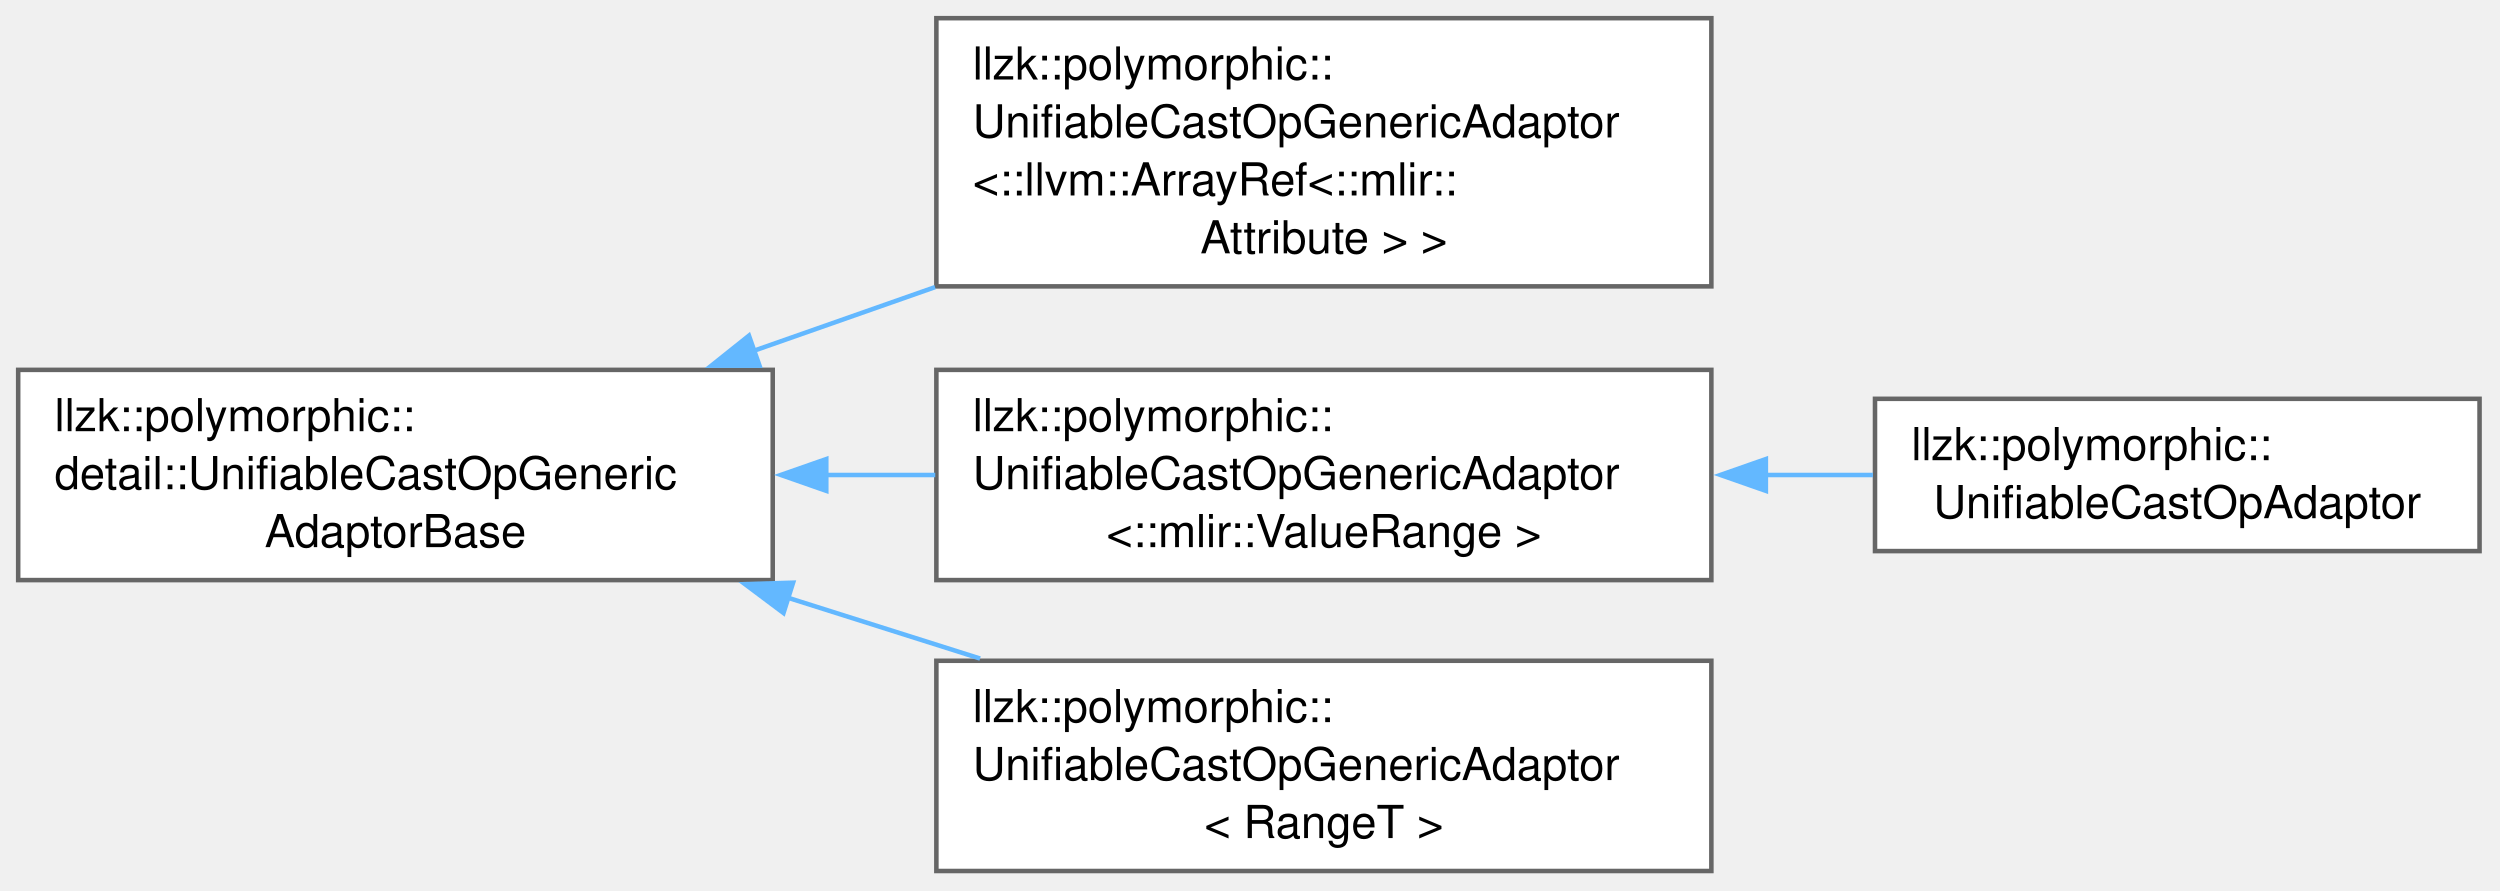
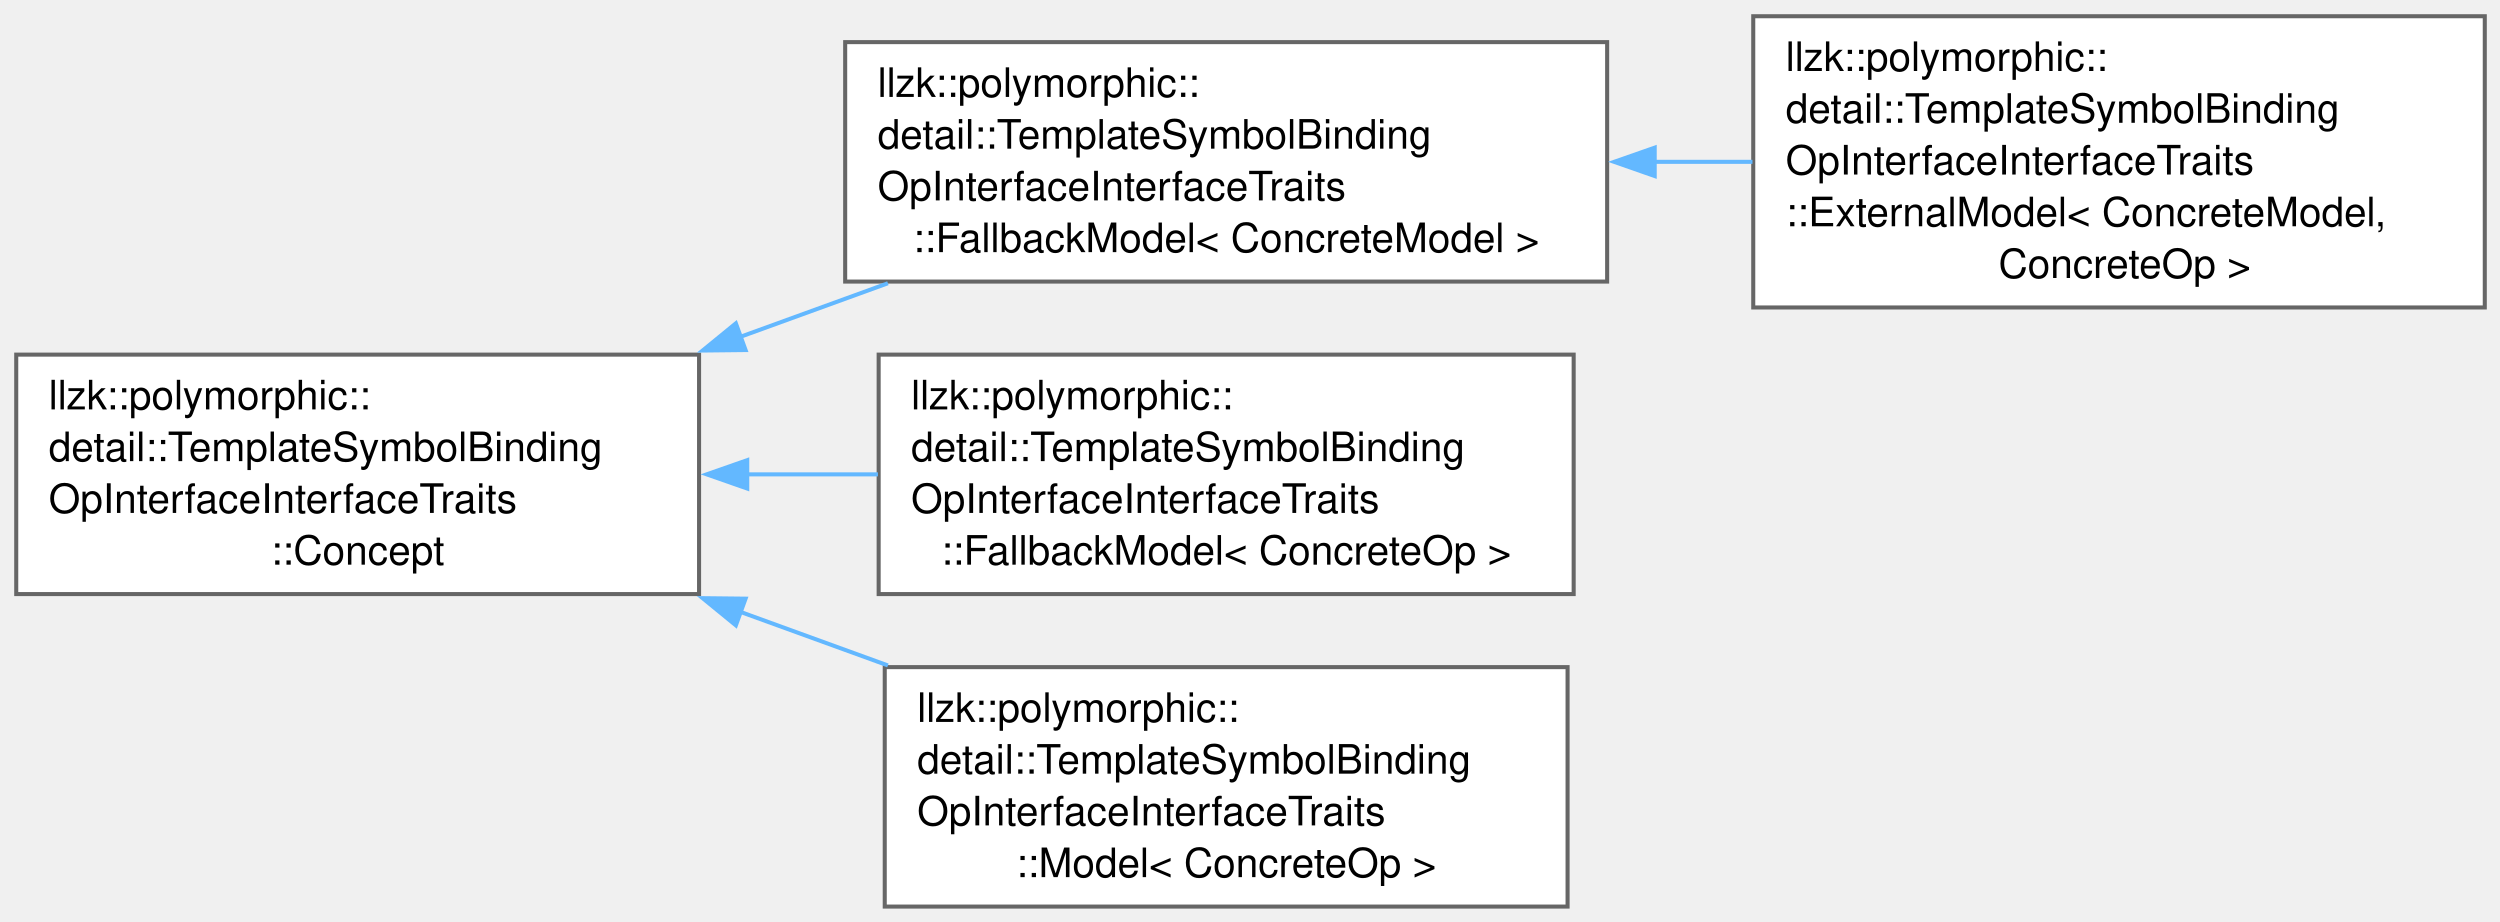
- <svg xmlns="http://www.w3.org/2000/svg" xmlns:xlink="http://www.w3.org/1999/xlink" width="550pt" height="196pt" viewBox="0.00 0.00 550.00 196.00">
-   <g id="graph0" class="graph" transform="scale(1 1) rotate(0) translate(4 191.62)">
+ <svg xmlns="http://www.w3.org/2000/svg" xmlns:xlink="http://www.w3.org/1999/xlink" width="616pt" height="227pt" viewBox="0.00 0.00 616.00 227.00">
+   <g id="graph0" class="graph" transform="scale(1 1) rotate(0) translate(4 223.38)">
    <g id="Node000000" class="node">
      <g id="a_Node000000">
-         <a xlink:href="classllzk_1_1polymorphic_1_1detail_1_1UnifiableCastOpGenericAdaptorBase.html" target="_top" xlink:title=" ">
-           <polygon fill="white" stroke="#666666" points="166,-110.25 0,-110.25 0,-64 166,-64 166,-110.25" />
-           <text xml:space="preserve" text-anchor="start" x="8" y="-96.75" font-family="Helvetica,sans-Serif" font-size="10.00">llzk::polymorphic::</text>
-           <text xml:space="preserve" text-anchor="start" x="8" y="-84" font-family="Helvetica,sans-Serif" font-size="10.00">detail::UnifiableCastOpGeneric</text>
-           <text xml:space="preserve" text-anchor="middle" x="83" y="-71.25" font-family="Helvetica,sans-Serif" font-size="10.00">AdaptorBase</text>
+         <a xlink:href="structllzk_1_1polymorphic_1_1detail_1_1TemplateSymbolBindingOpInterfaceInterfaceTraits_1_1Concept.html" target="_top" xlink:title=" ">
+           <polygon fill="white" stroke="#666666" points="168.25,-136 0,-136 0,-77 168.25,-77 168.25,-136" />
+           <text xml:space="preserve" text-anchor="start" x="8" y="-122.5" font-family="Helvetica,sans-Serif" font-size="10.00">llzk::polymorphic::</text>
+           <text xml:space="preserve" text-anchor="start" x="8" y="-109.75" font-family="Helvetica,sans-Serif" font-size="10.00">detail::TemplateSymbolBinding</text>
+           <text xml:space="preserve" text-anchor="start" x="8" y="-97" font-family="Helvetica,sans-Serif" font-size="10.00">OpInterfaceInterfaceTraits</text>
+           <text xml:space="preserve" text-anchor="middle" x="84.12" y="-84.25" font-family="Helvetica,sans-Serif" font-size="10.00">::Concept</text>
        </a>
      </g>
    </g>
    <g id="Node000001" class="node">
      <g id="a_Node000001">
-         <a xlink:href="classllzk_1_1polymorphic_1_1UnifiableCastOpGenericAdaptor.html" target="_top" xlink:title=" ">
-           <polygon fill="white" stroke="#666666" points="372.5,-187.62 202,-187.62 202,-128.62 372.5,-128.62 372.5,-187.62" />
-           <text xml:space="preserve" text-anchor="start" x="210" y="-174.12" font-family="Helvetica,sans-Serif" font-size="10.00">llzk::polymorphic::</text>
-           <text xml:space="preserve" text-anchor="start" x="210" y="-161.38" font-family="Helvetica,sans-Serif" font-size="10.00">UnifiableCastOpGenericAdaptor</text>
-           <text xml:space="preserve" text-anchor="start" x="210" y="-148.62" font-family="Helvetica,sans-Serif" font-size="10.00">&lt;::llvm::ArrayRef&lt;::mlir::</text>
-           <text xml:space="preserve" text-anchor="middle" x="287.25" y="-135.88" font-family="Helvetica,sans-Serif" font-size="10.00">Attribute &gt; &gt;</text>
+         <a xlink:href="classllzk_1_1polymorphic_1_1detail_1_1TemplateSymbolBindingOpInterfaceInterfaceTraits_1_1FallbackModel.html" target="_top" xlink:title=" ">
+           <polygon fill="white" stroke="#666666" points="392,-213 204.25,-213 204.25,-154 392,-154 392,-213" />
+           <text xml:space="preserve" text-anchor="start" x="212.25" y="-199.5" font-family="Helvetica,sans-Serif" font-size="10.00">llzk::polymorphic::</text>
+           <text xml:space="preserve" text-anchor="start" x="212.25" y="-186.75" font-family="Helvetica,sans-Serif" font-size="10.00">detail::TemplateSymbolBinding</text>
+           <text xml:space="preserve" text-anchor="start" x="212.25" y="-174" font-family="Helvetica,sans-Serif" font-size="10.00">OpInterfaceInterfaceTraits</text>
+           <text xml:space="preserve" text-anchor="middle" x="298.12" y="-161.25" font-family="Helvetica,sans-Serif" font-size="10.00">::FallbackModel&lt; ConcreteModel &gt;</text>
        </a>
      </g>
    </g>
-     <g id="edge367_Node000000_Node000001" class="edge">
-       <g id="a_edge367_Node000000_Node000001">
+     <g id="edge362_Node000000_Node000001" class="edge">
+       <g id="a_edge362_Node000000_Node000001">
        <a xlink:title=" ">
-           <path fill="none" stroke="#63b8ff" d="M161.87,-114.46C174.92,-119.04 188.51,-123.81 201.71,-128.45" />
-           <polygon fill="#63b8ff" stroke="#63b8ff" points="163.09,-111.18 152.49,-111.17 160.77,-117.78 163.09,-111.18" />
+           <path fill="none" stroke="#63b8ff" d="M178.3,-140.34C190.45,-144.75 202.82,-149.25 214.78,-153.59" />
+           <polygon fill="#63b8ff" stroke="#63b8ff" points="179.71,-137.13 169.12,-137.01 177.32,-143.71 179.71,-137.13" />
+         </a>
+       </g>
+     </g>
+     <g id="Node000003" class="node">
+       <g id="a_Node000003">
+         <a xlink:href="classllzk_1_1polymorphic_1_1detail_1_1TemplateSymbolBindingOpInterfaceInterfaceTraits_1_1FallbackModel.html" target="_top" xlink:title=" ">
+           <polygon fill="white" stroke="#666666" points="383.75,-136 212.5,-136 212.5,-77 383.75,-77 383.75,-136" />
+           <text xml:space="preserve" text-anchor="start" x="220.5" y="-122.5" font-family="Helvetica,sans-Serif" font-size="10.00">llzk::polymorphic::</text>
+           <text xml:space="preserve" text-anchor="start" x="220.5" y="-109.75" font-family="Helvetica,sans-Serif" font-size="10.00">detail::TemplateSymbolBinding</text>
+           <text xml:space="preserve" text-anchor="start" x="220.5" y="-97" font-family="Helvetica,sans-Serif" font-size="10.00">OpInterfaceInterfaceTraits</text>
+           <text xml:space="preserve" text-anchor="middle" x="298.12" y="-84.25" font-family="Helvetica,sans-Serif" font-size="10.00">::FallbackModel&lt; ConcreteOp &gt;</text>
+         </a>
+       </g>
+     </g>
+     <g id="edge364_Node000000_Node000003" class="edge">
+       <g id="a_edge364_Node000000_Node000003">
+         <a xlink:title=" ">
+           <path fill="none" stroke="#63b8ff" d="M179.82,-106.5C190.65,-106.5 201.64,-106.5 212.33,-106.5" />
+           <polygon fill="#63b8ff" stroke="#63b8ff" points="180.12,-103 170.12,-106.5 180.12,-110 180.12,-103" />
+         </a>
+       </g>
+     </g>
+     <g id="Node000004" class="node">
+       <g id="a_Node000004">
+         <a xlink:href="classllzk_1_1polymorphic_1_1detail_1_1TemplateSymbolBindingOpInterfaceInterfaceTraits_1_1Model.html" target="_top" xlink:title=" ">
+           <polygon fill="white" stroke="#666666" points="382.25,-59 214,-59 214,0 382.25,0 382.25,-59" />
+           <text xml:space="preserve" text-anchor="start" x="222" y="-45.5" font-family="Helvetica,sans-Serif" font-size="10.00">llzk::polymorphic::</text>
+           <text xml:space="preserve" text-anchor="start" x="222" y="-32.75" font-family="Helvetica,sans-Serif" font-size="10.00">detail::TemplateSymbolBinding</text>
+           <text xml:space="preserve" text-anchor="start" x="222" y="-20" font-family="Helvetica,sans-Serif" font-size="10.00">OpInterfaceInterfaceTraits</text>
+           <text xml:space="preserve" text-anchor="middle" x="298.12" y="-7.25" font-family="Helvetica,sans-Serif" font-size="10.00">::Model&lt; ConcreteOp &gt;</text>
+         </a>
+       </g>
+     </g>
+     <g id="edge365_Node000000_Node000004" class="edge">
+       <g id="a_edge365_Node000000_Node000004">
+         <a xlink:title=" ">
+           <path fill="none" stroke="#63b8ff" d="M178.3,-72.66C190.45,-68.25 202.82,-63.75 214.78,-59.41" />
+           <polygon fill="#63b8ff" stroke="#63b8ff" points="177.32,-69.29 169.12,-75.99 179.71,-75.87 177.32,-69.29" />
        </a>
      </g>
    </g>
    <g id="Node000002" class="node">
      <g id="a_Node000002">
-         <a xlink:href="classllzk_1_1polymorphic_1_1UnifiableCastOpGenericAdaptor.html" target="_top" xlink:title=" ">
-           <polygon fill="white" stroke="#666666" points="372.5,-110.25 202,-110.25 202,-64 372.5,-64 372.5,-110.25" />
-           <text xml:space="preserve" text-anchor="start" x="210" y="-96.75" font-family="Helvetica,sans-Serif" font-size="10.00">llzk::polymorphic::</text>
-           <text xml:space="preserve" text-anchor="start" x="210" y="-84" font-family="Helvetica,sans-Serif" font-size="10.00">UnifiableCastOpGenericAdaptor</text>
-           <text xml:space="preserve" text-anchor="middle" x="287.25" y="-71.25" font-family="Helvetica,sans-Serif" font-size="10.00">&lt;::mlir::ValueRange &gt;</text>
+         <a xlink:href="classllzk_1_1polymorphic_1_1detail_1_1TemplateSymbolBindingOpInterfaceInterfaceTraits_1_1ExternalModel.html" target="_top" xlink:title=" ">
+           <polygon fill="white" stroke="#666666" points="608.25,-219.38 428,-219.38 428,-147.62 608.25,-147.62 608.25,-219.38" />
+           <text xml:space="preserve" text-anchor="start" x="436" y="-205.88" font-family="Helvetica,sans-Serif" font-size="10.00">llzk::polymorphic::</text>
+           <text xml:space="preserve" text-anchor="start" x="436" y="-193.12" font-family="Helvetica,sans-Serif" font-size="10.00">detail::TemplateSymbolBinding</text>
+           <text xml:space="preserve" text-anchor="start" x="436" y="-180.38" font-family="Helvetica,sans-Serif" font-size="10.00">OpInterfaceInterfaceTraits</text>
+           <text xml:space="preserve" text-anchor="start" x="436" y="-167.62" font-family="Helvetica,sans-Serif" font-size="10.00">::ExternalModel&lt; ConcreteModel,</text>
+           <text xml:space="preserve" text-anchor="middle" x="518.12" y="-154.88" font-family="Helvetica,sans-Serif" font-size="10.00"> ConcreteOp &gt;</text>
        </a>
      </g>
    </g>
-     <g id="edge368_Node000000_Node000002" class="edge">
-       <g id="a_edge368_Node000000_Node000002">
+     <g id="edge363_Node000001_Node000002" class="edge">
+       <g id="a_edge363_Node000001_Node000002">
        <a xlink:title=" ">
-           <path fill="none" stroke="#63b8ff" d="M177.59,-87.12C185.65,-87.12 193.78,-87.12 201.76,-87.12" />
-           <polygon fill="#63b8ff" stroke="#63b8ff" points="177.78,-83.63 167.78,-87.13 177.78,-90.63 177.78,-83.63" />
-         </a>
-       </g>
-     </g>
-     <g id="Node000004" class="node">
-       <g id="a_Node000004">
-         <a xlink:href="classllzk_1_1polymorphic_1_1UnifiableCastOpGenericAdaptor.html" target="_top" xlink:title=" ">
-           <polygon fill="white" stroke="#666666" points="372.5,-46.25 202,-46.25 202,0 372.5,0 372.5,-46.25" />
-           <text xml:space="preserve" text-anchor="start" x="210" y="-32.75" font-family="Helvetica,sans-Serif" font-size="10.00">llzk::polymorphic::</text>
-           <text xml:space="preserve" text-anchor="start" x="210" y="-20" font-family="Helvetica,sans-Serif" font-size="10.00">UnifiableCastOpGenericAdaptor</text>
-           <text xml:space="preserve" text-anchor="middle" x="287.25" y="-7.25" font-family="Helvetica,sans-Serif" font-size="10.00">&lt; RangeT &gt;</text>
-         </a>
-       </g>
-     </g>
-     <g id="edge370_Node000000_Node000004" class="edge">
-       <g id="a_edge370_Node000000_Node000004">
-         <a xlink:title=" ">
-           <path fill="none" stroke="#63b8ff" d="M169.14,-60.18C183.25,-55.72 197.79,-51.12 211.62,-46.74" />
-           <polygon fill="#63b8ff" stroke="#63b8ff" points="168.37,-56.76 159.89,-63.11 170.48,-63.43 168.37,-56.76" />
-         </a>
-       </g>
-     </g>
-     <g id="Node000003" class="node">
-       <g id="a_Node000003">
-         <a xlink:href="classllzk_1_1polymorphic_1_1UnifiableCastOpAdaptor.html" target="_top" xlink:title=" ">
-           <polygon fill="white" stroke="#666666" points="541.5,-103.88 408.5,-103.88 408.5,-70.38 541.5,-70.38 541.5,-103.88" />
-           <text xml:space="preserve" text-anchor="start" x="416.5" y="-90.38" font-family="Helvetica,sans-Serif" font-size="10.00">llzk::polymorphic::</text>
-           <text xml:space="preserve" text-anchor="middle" x="475" y="-77.62" font-family="Helvetica,sans-Serif" font-size="10.00">UnifiableCastOpAdaptor</text>
-         </a>
-       </g>
-     </g>
-     <g id="edge369_Node000002_Node000003" class="edge">
-       <g id="a_edge369_Node000002_Node000003">
-         <a xlink:title=" ">
-           <path fill="none" stroke="#63b8ff" d="M384.31,-87.12C392.33,-87.12 400.32,-87.12 408.04,-87.12" />
-           <polygon fill="#63b8ff" stroke="#63b8ff" points="384.49,-83.63 374.49,-87.13 384.49,-90.63 384.49,-83.63" />
+           <path fill="none" stroke="#63b8ff" d="M403.61,-183.5C411.71,-183.5 419.83,-183.5 427.81,-183.5" />
+           <polygon fill="#63b8ff" stroke="#63b8ff" points="403.72,-180 393.72,-183.5 403.72,-187 403.72,-180" />
        </a>
      </g>
    </g>
  </g>
</svg>
